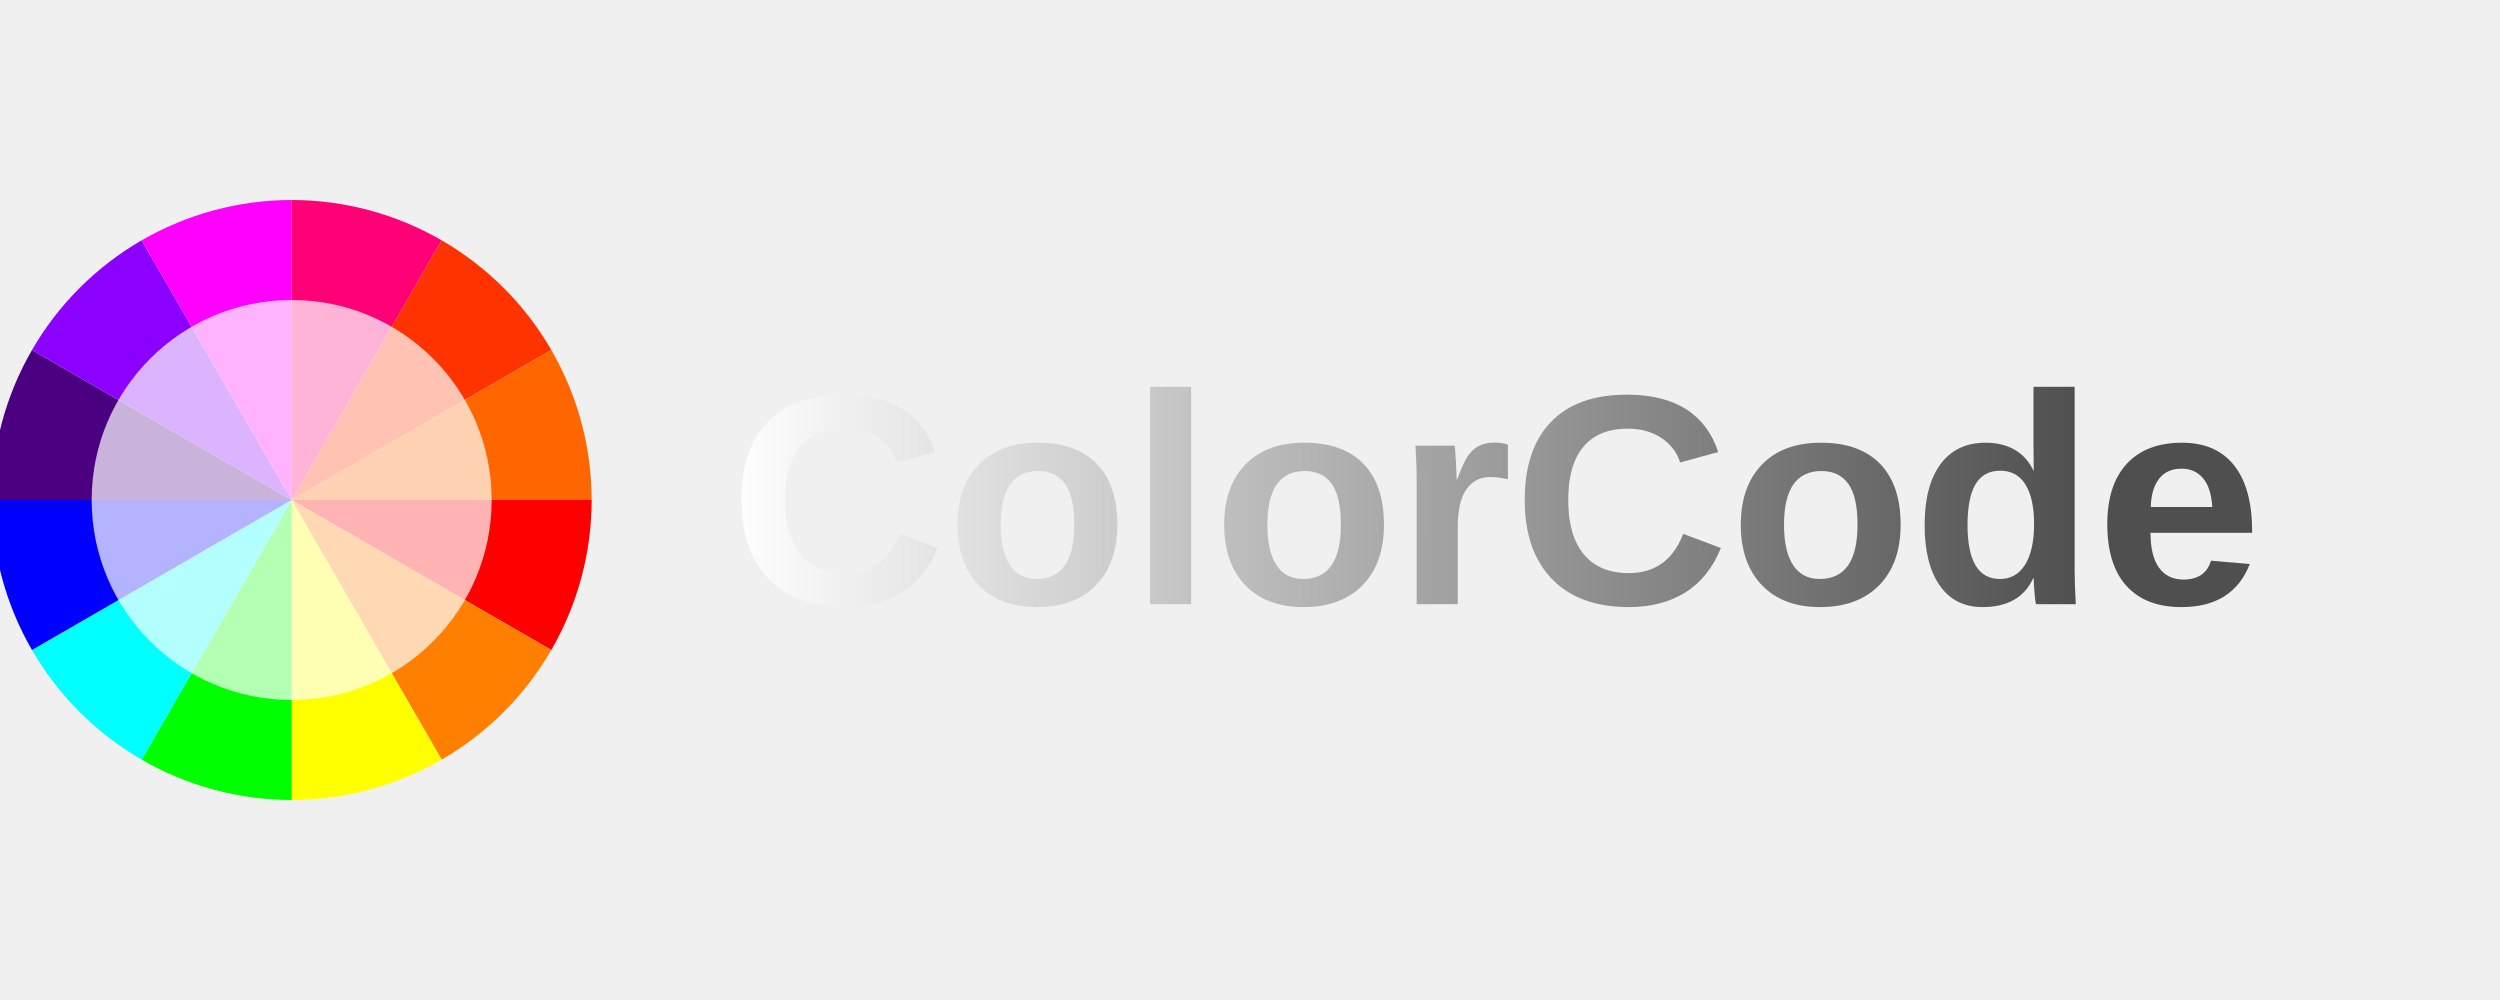
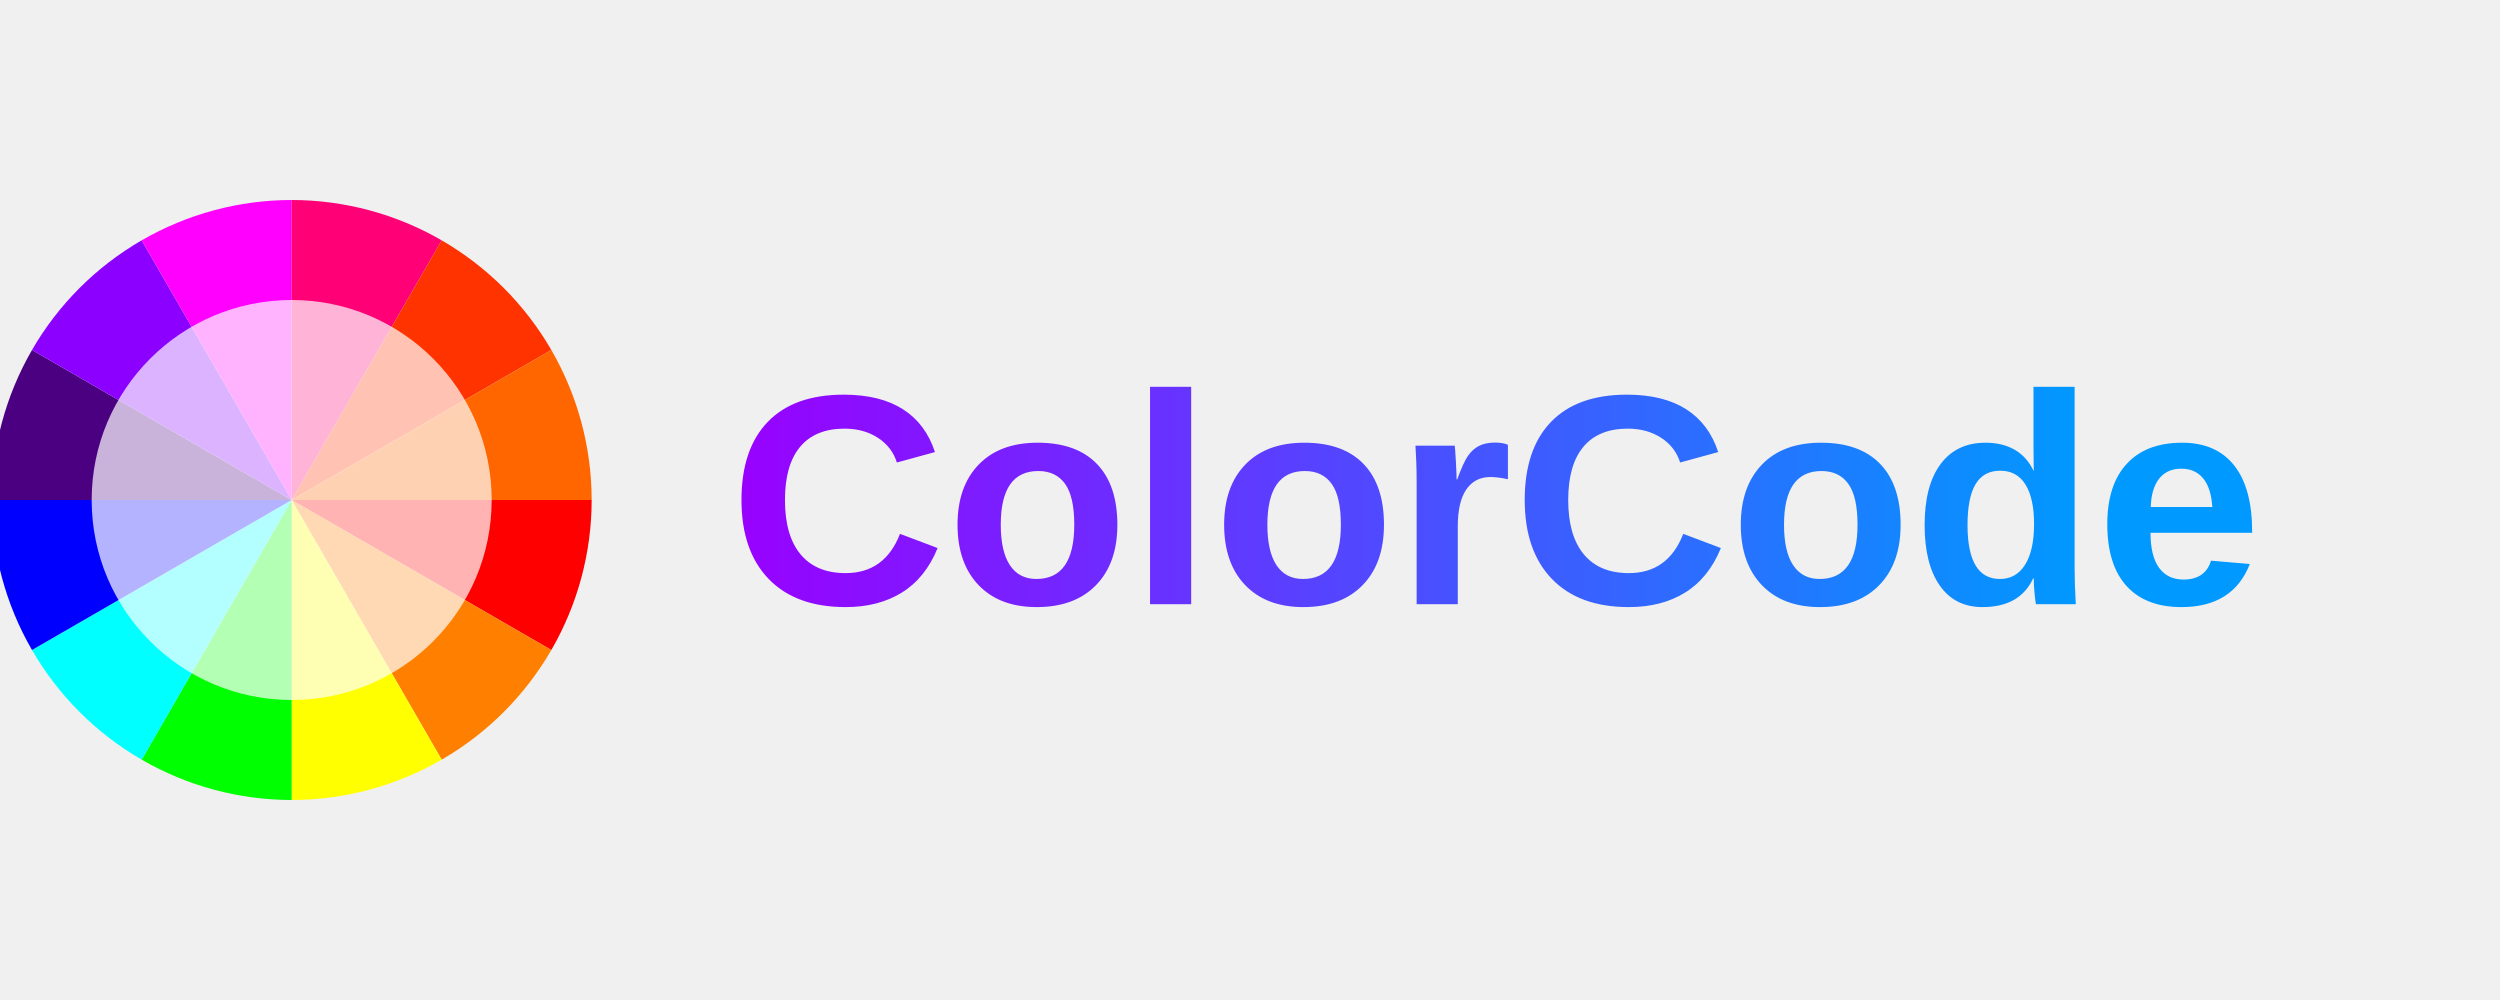
<svg xmlns="http://www.w3.org/2000/svg" viewBox="0 0 600 200" width="500" height="200">
  <defs>
    <linearGradient id="textGradient" gradientUnits="userSpaceOnUse" x1="175" y1="0" x2="500" y2="0">
-       <stop offset="0%" stop-color="#FFFFFF" />
-       <stop offset="100%" stop-color="#4F4F4F" />
+       <stop offset="0%" stop-color="#9900FF" />
+       <stop offset="100%" stop-color="#0099FF" />
    </linearGradient>
  </defs>
  <g transform="translate(70,100) scale(0.8)">
    <path d="M 0,0 L 90,0 A 90,90 0 0,1 77.9,45 L 0,0" fill="#FF0000" />
    <path d="M 0,0 L 77.9,45 A 90,90 0 0,1 45,77.9 L 0,0" fill="#FF7F00" />
    <path d="M 0,0 L 45,77.9 A 90,90 0 0,1 0,90 L 0,0" fill="#FFFF00" />
    <path d="M 0,0 L 0,90 A 90,90 0 0,1 -45,77.9 L 0,0" fill="#00FF00" />
    <path d="M 0,0 L -45,77.9 A 90,90 0 0,1 -77.9,45 L 0,0" fill="#00FFFF" />
    <path d="M 0,0 L -77.9,45 A 90,90 0 0,1 -90,0 L 0,0" fill="#0000FF" />
    <path d="M 0,0 L -90,0 A 90,90 0 0,1 -77.9,-45 L 0,0" fill="#4B0082" />
    <path d="M 0,0 L -77.9,-45 A 90,90 0 0,1 -45,-77.9 L 0,0" fill="#8B00FF" />
    <path d="M 0,0 L -45,-77.9 A 90,90 0 0,1 0,-90 L 0,0" fill="#FF00FF" />
    <path d="M 0,0 L 0,-90 A 90,90 0 0,1 45,-77.9 L 0,0" fill="#FF0077" />
    <path d="M 0,0 L 45,-77.9 A 90,90 0 0,1 77.9,-45 L 0,0" fill="#FF3300" />
    <path d="M 0,0 L 77.9,-45 A 90,90 0 0,1 90,0 L 0,0" fill="#FF6600" />
    <circle cx="0" cy="0" r="60" fill="white" fill-opacity="0.7" />
  </g>
  <text x="175" y="125" font-family="Arial, sans-serif" font-size="72" font-weight="bold" fill="url(#textGradient)">
    ColorCode
  </text>
</svg>
